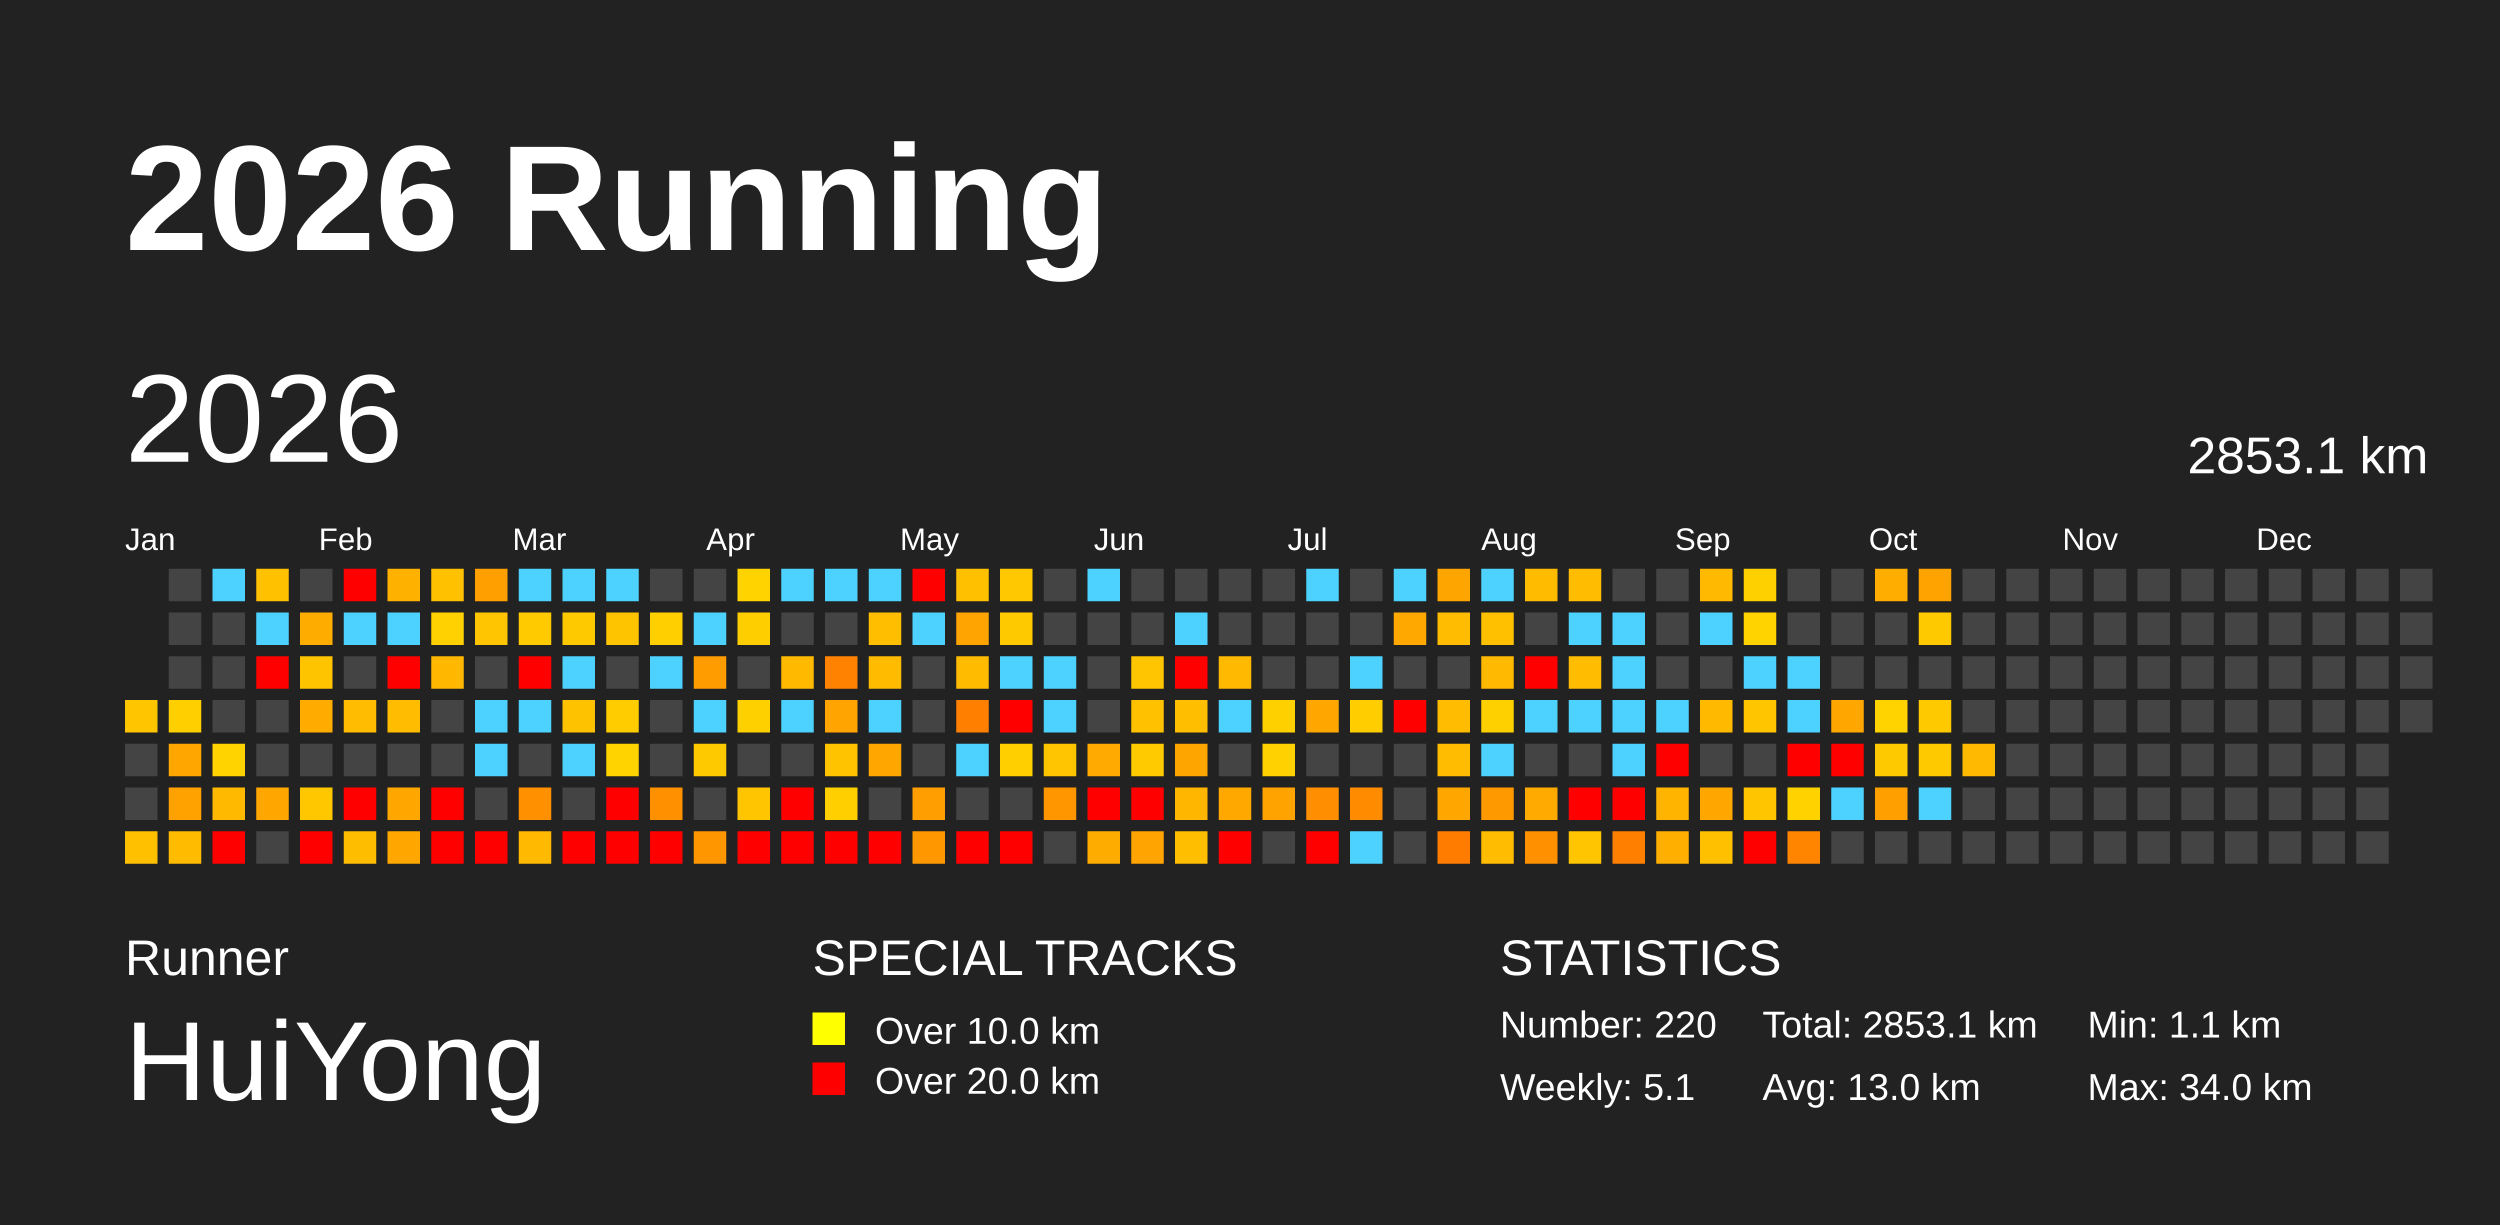
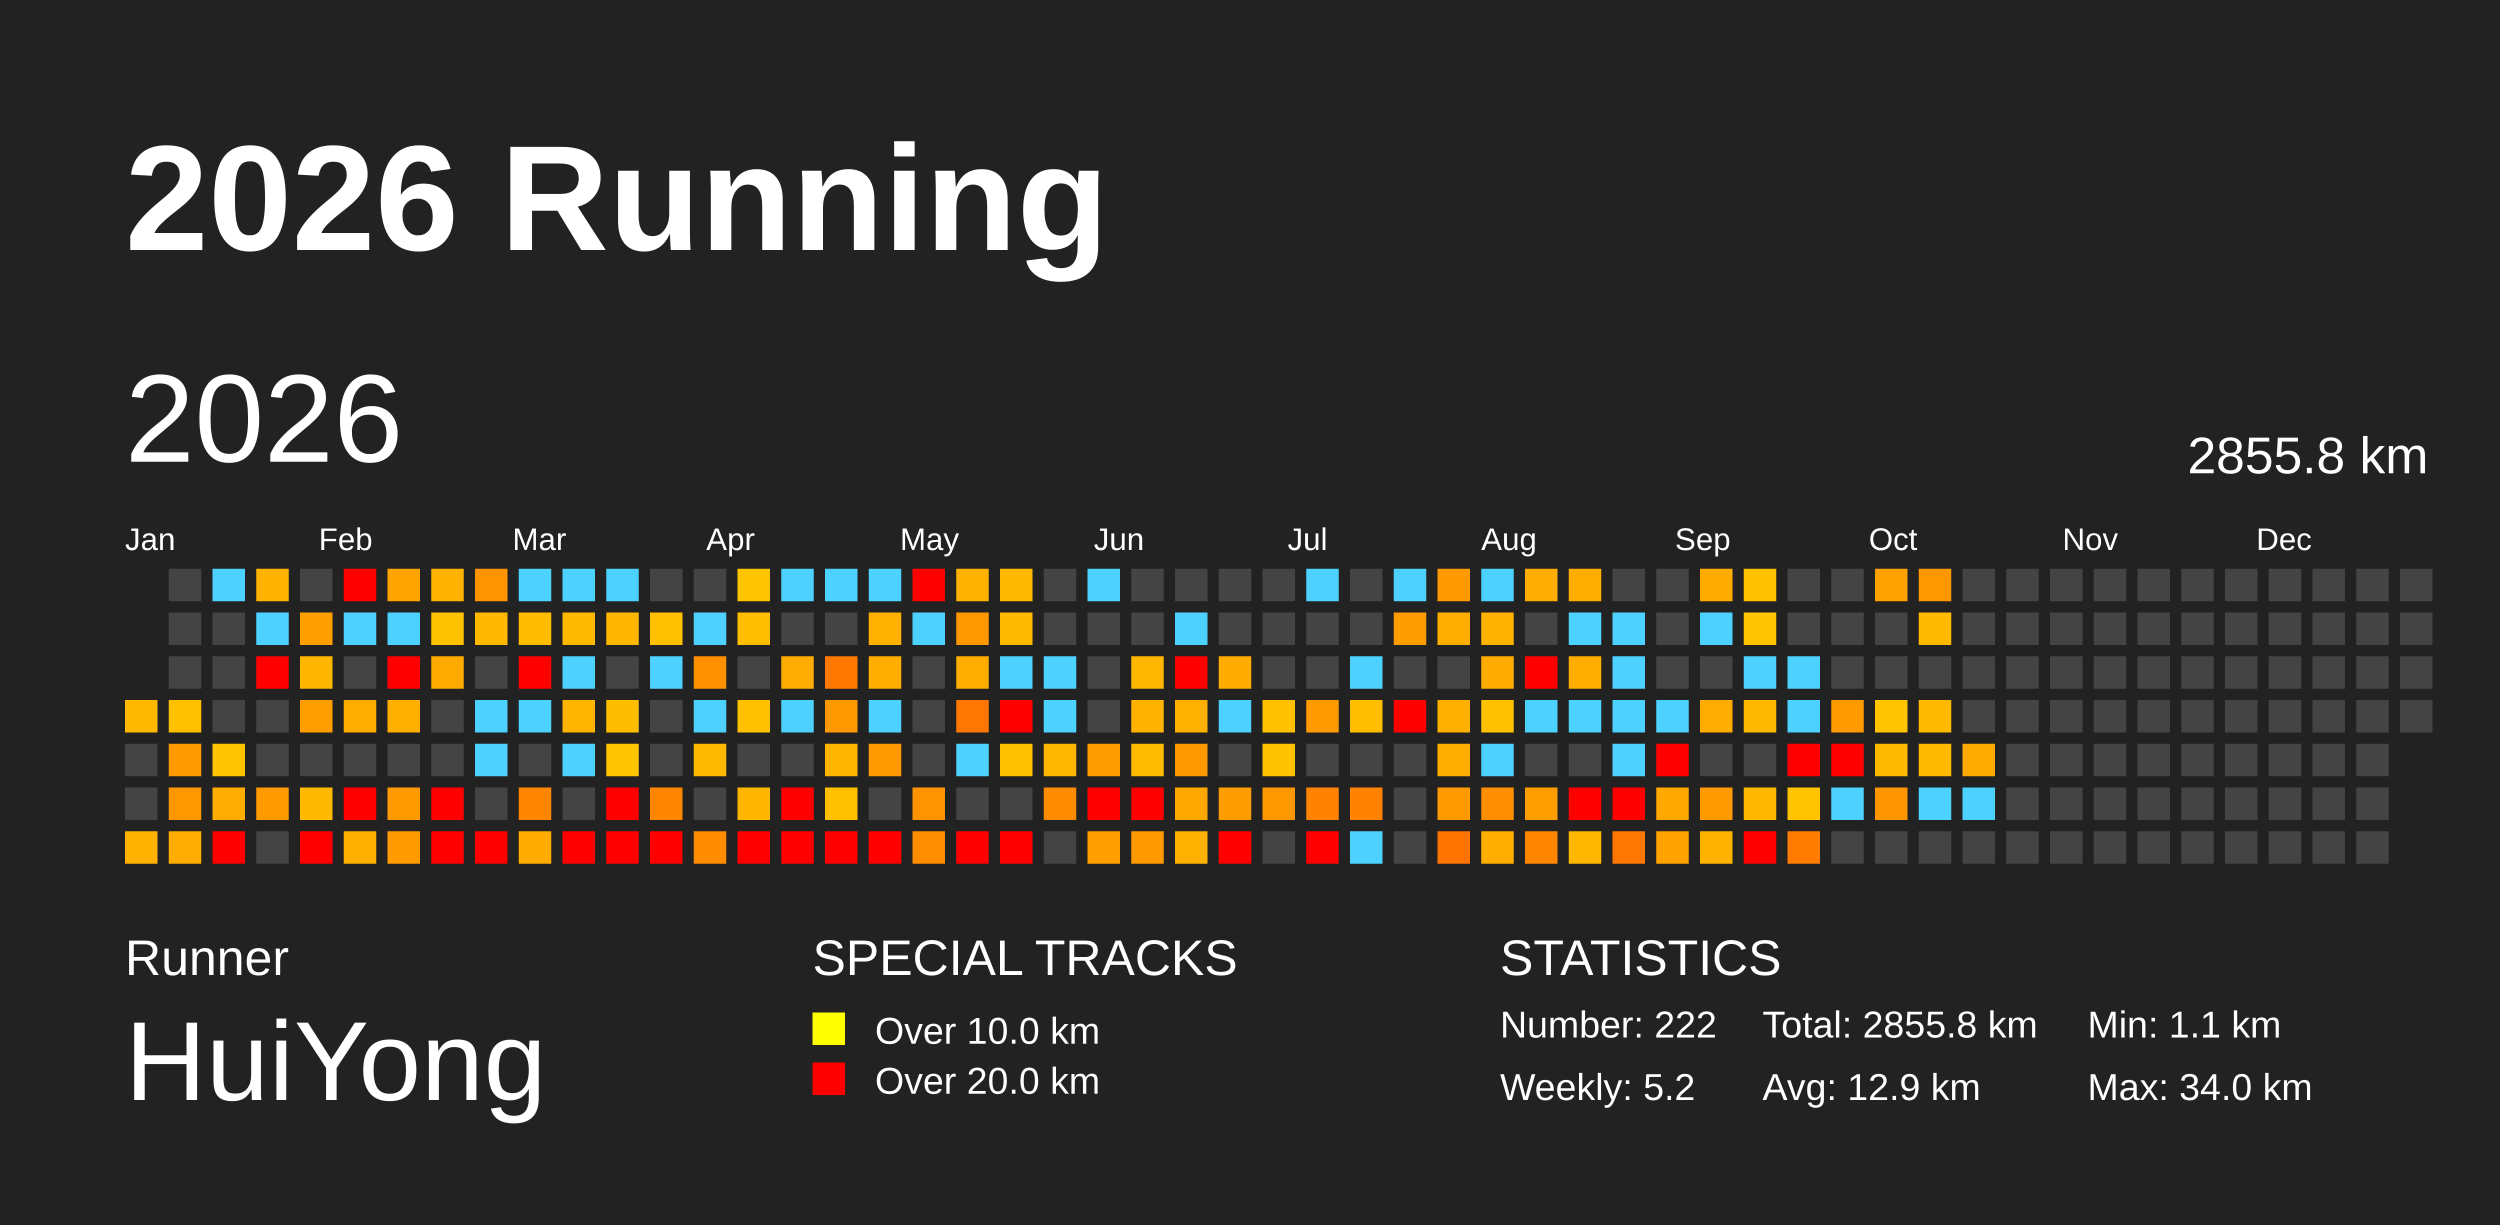
<svg xmlns="http://www.w3.org/2000/svg" baseProfile="full" height="98mm" version="1.1" viewBox="0,0,200,98" width="200mm">
  <defs />
  <rect fill="#222222" height="98" width="200" x="0" y="0" />
  <text fill="#FFFFFF" style="font-size:12px; font-family:Arial; font-weight:bold;" x="10" y="20">2026 Running</text>
  <text fill="#FFFFFF" style="font-size:4px; font-family:Arial" x="10" y="78">Runner</text>
  <text fill="#FFFFFF" style="font-size:9px; font-family:Arial" x="10" y="88">HuiYong</text>
  <text fill="#FFFFFF" style="font-size:4px; font-family:Arial" x="65" y="78">SPECIAL TRACKS</text>
  <rect fill="yellow" height="2.6" width="2.6" x="65" y="81" />
  <text fill="#FFFFFF" style="font-size:3px; font-family:Arial" x="70" y="83.5">Over 10.0 km</text>
  <rect fill="red" height="2.6" width="2.6" x="65" y="85" />
  <text fill="#FFFFFF" style="font-size:3px; font-family:Arial" x="70" y="87.5">Over 20.0 km</text>
  <text fill="#FFFFFF" style="font-size:4px; font-family:Arial" x="120" y="78">STATISTICS</text>
-   <text fill="#FFFFFF" style="font-size:3px; font-family:Arial" x="120" y="83">Number: 220</text>
-   <text fill="#FFFFFF" style="font-size:3px; font-family:Arial" x="120" y="88">Weekly: 5.1</text>
-   <text fill="#FFFFFF" style="font-size:3px; font-family:Arial" x="141" y="83">Total: 2853.1 km</text>
-   <text fill="#FFFFFF" style="font-size:3px; font-family:Arial" x="141" y="88">Avg: 13.0 km</text>
+   <text fill="#FFFFFF" style="font-size:3px; font-family:Arial" x="120" y="83">Number: 222</text>
+   <text fill="#FFFFFF" style="font-size:3px; font-family:Arial" x="120" y="88">Weekly: 5.2</text>
+   <text fill="#FFFFFF" style="font-size:3px; font-family:Arial" x="141" y="83">Total: 2855.8 km</text>
+   <text fill="#FFFFFF" style="font-size:3px; font-family:Arial" x="141" y="88">Avg: 12.9 km</text>
  <text fill="#FFFFFF" style="font-size:3px; font-family:Arial" x="167" y="83">Min: 1.1 km</text>
  <text fill="#FFFFFF" style="font-size:3px; font-family:Arial" x="167" y="88">Max: 34.0 km</text>
  <text dominant-baseline="hanging" fill="#FFFFFF" style="font-size:10.0px; font-family:Arial;" x="10" y="30">2026</text>
-   <text dominant-baseline="hanging" fill="#FFFFFF" style="font-size:4.125px; font-family:Arial;" x="175" y="35">2853.1 km</text>
+   <text dominant-baseline="hanging" fill="#FFFFFF" style="font-size:4.125px; font-family:Arial;" x="175" y="35">2855.8 km</text>
  <text fill="#FFFFFF" style="font-size:2.5px; font-family:Arial" x="10.0" y="44">Jan</text>
  <text fill="#FFFFFF" style="font-size:2.5px; font-family:Arial" x="25.5" y="44">Feb</text>
  <text fill="#FFFFFF" style="font-size:2.5px; font-family:Arial" x="41.0" y="44">Mar</text>
  <text fill="#FFFFFF" style="font-size:2.5px; font-family:Arial" x="56.5" y="44">Apr</text>
  <text fill="#FFFFFF" style="font-size:2.5px; font-family:Arial" x="72.0" y="44">May</text>
  <text fill="#FFFFFF" style="font-size:2.5px; font-family:Arial" x="87.5" y="44">Jun</text>
  <text fill="#FFFFFF" style="font-size:2.5px; font-family:Arial" x="103.0" y="44">Jul</text>
  <text fill="#FFFFFF" style="font-size:2.5px; font-family:Arial" x="118.5" y="44">Aug</text>
  <text fill="#FFFFFF" style="font-size:2.5px; font-family:Arial" x="134.0" y="44">Sep</text>
  <text fill="#FFFFFF" style="font-size:2.5px; font-family:Arial" x="149.5" y="44">Oct</text>
  <text fill="#FFFFFF" style="font-size:2.5px; font-family:Arial" x="165.0" y="44">Nov</text>
  <text fill="#FFFFFF" style="font-size:2.5px; font-family:Arial" x="180.5" y="44">Dec</text>
-   <rect fill="#ffc600" height="2.6" width="2.6" x="10.0" y="56.0" />
+   <rect fill="#ffb800" height="2.6" width="2.6" x="10.0" y="56.0" />
  <rect fill="#444444" height="2.6" width="2.6" x="10.0" y="59.5" />
  <rect fill="#444444" height="2.6" width="2.6" x="10.0" y="63.0" />
-   <rect fill="#ffc000" height="2.6" width="2.6" x="10.0" y="66.5" />
+   <rect fill="#ffb300" height="2.6" width="2.6" x="10.0" y="66.5" />
  <rect fill="#444444" height="2.6" width="2.6" x="13.5" y="45.5" />
  <rect fill="#444444" height="2.6" width="2.6" x="13.5" y="49.0" />
  <rect fill="#444444" height="2.6" width="2.6" x="13.5" y="52.5" />
-   <rect fill="#ffcf00" height="2.6" width="2.6" x="13.5" y="56.0" />
-   <rect fill="#ffa700" height="2.6" width="2.6" x="13.5" y="59.5" />
-   <rect fill="#ffa200" height="2.6" width="2.6" x="13.5" y="63.0" />
-   <rect fill="#ffbb00" height="2.6" width="2.6" x="13.5" y="66.5" />
+   <rect fill="#ffc000" height="2.6" width="2.6" x="13.5" y="56.0" />
+   <rect fill="#ff9b00" height="2.6" width="2.6" x="13.5" y="59.5" />
+   <rect fill="#ff9700" height="2.6" width="2.6" x="13.5" y="63.0" />
+   <rect fill="#ffad00" height="2.6" width="2.6" x="13.5" y="66.5" />
  <rect fill="#4dd2ff" height="2.6" width="2.6" x="17.0" y="45.5" />
  <rect fill="#444444" height="2.6" width="2.6" x="17.0" y="49.0" />
  <rect fill="#444444" height="2.6" width="2.6" x="17.0" y="52.5" />
  <rect fill="#444444" height="2.6" width="2.6" x="17.0" y="56.0" />
-   <rect fill="#ffd300" height="2.6" width="2.6" x="17.0" y="59.5" />
-   <rect fill="#ffba00" height="2.6" width="2.6" x="17.0" y="63.0" />
+   <rect fill="#ffc300" height="2.6" width="2.6" x="17.0" y="59.5" />
+   <rect fill="#ffad00" height="2.6" width="2.6" x="17.0" y="63.0" />
  <rect fill="red" height="2.6" width="2.6" x="17.0" y="66.5" />
-   <rect fill="#ffc100" height="2.6" width="2.6" x="20.5" y="45.5" />
+   <rect fill="#ffb300" height="2.6" width="2.6" x="20.5" y="45.5" />
  <rect fill="#4dd2ff" height="2.6" width="2.6" x="20.5" y="49.0" />
  <rect fill="red" height="2.6" width="2.6" x="20.5" y="52.5" />
  <rect fill="#444444" height="2.6" width="2.6" x="20.5" y="56.0" />
  <rect fill="#444444" height="2.6" width="2.6" x="20.5" y="59.5" />
-   <rect fill="#ffa600" height="2.6" width="2.6" x="20.5" y="63.0" />
+   <rect fill="#ff9a00" height="2.6" width="2.6" x="20.5" y="63.0" />
  <rect fill="#444444" height="2.6" width="2.6" x="20.5" y="66.5" />
  <rect fill="#444444" height="2.6" width="2.6" x="24.0" y="45.5" />
-   <rect fill="#ffac00" height="2.6" width="2.6" x="24.0" y="49.0" />
-   <rect fill="#ffc400" height="2.6" width="2.6" x="24.0" y="52.5" />
-   <rect fill="#ffab00" height="2.6" width="2.6" x="24.0" y="56.0" />
+   <rect fill="#ff9f00" height="2.6" width="2.6" x="24.0" y="49.0" />
+   <rect fill="#ffb600" height="2.6" width="2.6" x="24.0" y="52.5" />
+   <rect fill="#ff9e00" height="2.6" width="2.6" x="24.0" y="56.0" />
  <rect fill="#444444" height="2.6" width="2.6" x="24.0" y="59.5" />
-   <rect fill="#ffc700" height="2.6" width="2.6" x="24.0" y="63.0" />
+   <rect fill="#ffb900" height="2.6" width="2.6" x="24.0" y="63.0" />
  <rect fill="red" height="2.6" width="2.6" x="24.0" y="66.5" />
  <rect fill="red" height="2.6" width="2.6" x="27.5" y="45.5" />
  <rect fill="#4dd2ff" height="2.6" width="2.6" x="27.5" y="49.0" />
  <rect fill="#444444" height="2.6" width="2.6" x="27.5" y="52.5" />
-   <rect fill="#ffbc00" height="2.6" width="2.6" x="27.5" y="56.0" />
+   <rect fill="#ffae00" height="2.6" width="2.6" x="27.5" y="56.0" />
  <rect fill="#444444" height="2.6" width="2.6" x="27.5" y="59.5" />
  <rect fill="red" height="2.6" width="2.6" x="27.5" y="63.0" />
-   <rect fill="#ffbd00" height="2.6" width="2.6" x="27.5" y="66.5" />
-   <rect fill="#ffb100" height="2.6" width="2.6" x="31.0" y="45.5" />
+   <rect fill="#ffaf00" height="2.6" width="2.6" x="27.5" y="66.5" />
+   <rect fill="#ffa400" height="2.6" width="2.6" x="31.0" y="45.5" />
  <rect fill="#4dd2ff" height="2.6" width="2.6" x="31.0" y="49.0" />
  <rect fill="red" height="2.6" width="2.6" x="31.0" y="52.5" />
-   <rect fill="#ffbc00" height="2.6" width="2.6" x="31.0" y="56.0" />
+   <rect fill="#ffaf00" height="2.6" width="2.6" x="31.0" y="56.0" />
  <rect fill="#444444" height="2.6" width="2.6" x="31.0" y="59.5" />
-   <rect fill="#ffa700" height="2.6" width="2.6" x="31.0" y="63.0" />
-   <rect fill="#ffa700" height="2.6" width="2.6" x="31.0" y="66.5" />
-   <rect fill="#ffc100" height="2.6" width="2.6" x="34.5" y="45.5" />
-   <rect fill="#ffd100" height="2.6" width="2.6" x="34.5" y="49.0" />
-   <rect fill="#ffb700" height="2.6" width="2.6" x="34.5" y="52.5" />
+   <rect fill="#ff9b00" height="2.6" width="2.6" x="31.0" y="63.0" />
+   <rect fill="#ff9b00" height="2.6" width="2.6" x="31.0" y="66.5" />
+   <rect fill="#ffb300" height="2.6" width="2.6" x="34.5" y="45.5" />
+   <rect fill="#ffc200" height="2.6" width="2.6" x="34.5" y="49.0" />
+   <rect fill="#ffaa00" height="2.6" width="2.6" x="34.5" y="52.5" />
  <rect fill="#444444" height="2.6" width="2.6" x="34.5" y="56.0" />
  <rect fill="#444444" height="2.6" width="2.6" x="34.5" y="59.5" />
  <rect fill="red" height="2.6" width="2.6" x="34.5" y="63.0" />
  <rect fill="red" height="2.6" width="2.6" x="34.5" y="66.5" />
-   <rect fill="#ffa000" height="2.6" width="2.6" x="38.0" y="45.5" />
-   <rect fill="#ffc500" height="2.6" width="2.6" x="38.0" y="49.0" />
+   <rect fill="#ff9400" height="2.6" width="2.6" x="38.0" y="45.5" />
+   <rect fill="#ffb700" height="2.6" width="2.6" x="38.0" y="49.0" />
  <rect fill="#444444" height="2.6" width="2.6" x="38.0" y="52.5" />
  <rect fill="#4dd2ff" height="2.6" width="2.6" x="38.0" y="56.0" />
  <rect fill="#4dd2ff" height="2.6" width="2.6" x="38.0" y="59.5" />
  <rect fill="#444444" height="2.6" width="2.6" x="38.0" y="63.0" />
  <rect fill="red" height="2.6" width="2.6" x="38.0" y="66.5" />
  <rect fill="#4dd2ff" height="2.6" width="2.6" x="41.5" y="45.5" />
-   <rect fill="#ffca00" height="2.6" width="2.6" x="41.5" y="49.0" />
+   <rect fill="#ffbc00" height="2.6" width="2.6" x="41.5" y="49.0" />
  <rect fill="red" height="2.6" width="2.6" x="41.5" y="52.5" />
  <rect fill="#4dd2ff" height="2.6" width="2.6" x="41.5" y="56.0" />
  <rect fill="#444444" height="2.6" width="2.6" x="41.5" y="59.5" />
-   <rect fill="#ff9100" height="2.6" width="2.6" x="41.5" y="63.0" />
-   <rect fill="#ffb900" height="2.6" width="2.6" x="41.5" y="66.5" />
+   <rect fill="#ff8600" height="2.6" width="2.6" x="41.5" y="63.0" />
+   <rect fill="#ffab00" height="2.6" width="2.6" x="41.5" y="66.5" />
  <rect fill="#4dd2ff" height="2.6" width="2.6" x="45.0" y="45.5" />
-   <rect fill="#ffc900" height="2.6" width="2.6" x="45.0" y="49.0" />
+   <rect fill="#ffba00" height="2.6" width="2.6" x="45.0" y="49.0" />
  <rect fill="#4dd2ff" height="2.6" width="2.6" x="45.0" y="52.5" />
-   <rect fill="#ffc200" height="2.6" width="2.6" x="45.0" y="56.0" />
+   <rect fill="#ffb400" height="2.6" width="2.6" x="45.0" y="56.0" />
  <rect fill="#4dd2ff" height="2.6" width="2.6" x="45.0" y="59.5" />
  <rect fill="#444444" height="2.6" width="2.6" x="45.0" y="63.0" />
  <rect fill="red" height="2.6" width="2.6" x="45.0" y="66.5" />
  <rect fill="#4dd2ff" height="2.6" width="2.6" x="48.5" y="45.5" />
-   <rect fill="#ffc400" height="2.6" width="2.6" x="48.5" y="49.0" />
+   <rect fill="#ffb600" height="2.6" width="2.6" x="48.5" y="49.0" />
  <rect fill="#444444" height="2.6" width="2.6" x="48.5" y="52.5" />
-   <rect fill="#ffcc00" height="2.6" width="2.6" x="48.5" y="56.0" />
-   <rect fill="#ffd300" height="2.6" width="2.6" x="48.5" y="59.5" />
+   <rect fill="#ffbd00" height="2.6" width="2.6" x="48.5" y="56.0" />
+   <rect fill="#ffc400" height="2.6" width="2.6" x="48.5" y="59.5" />
  <rect fill="red" height="2.6" width="2.6" x="48.5" y="63.0" />
  <rect fill="red" height="2.6" width="2.6" x="48.5" y="66.5" />
  <rect fill="#444444" height="2.6" width="2.6" x="52.0" y="45.5" />
-   <rect fill="#ffcf00" height="2.6" width="2.6" x="52.0" y="49.0" />
+   <rect fill="#ffc000" height="2.6" width="2.6" x="52.0" y="49.0" />
  <rect fill="#4dd2ff" height="2.6" width="2.6" x="52.0" y="52.5" />
  <rect fill="#444444" height="2.6" width="2.6" x="52.0" y="56.0" />
  <rect fill="#444444" height="2.6" width="2.6" x="52.0" y="59.5" />
-   <rect fill="#ff9100" height="2.6" width="2.6" x="52.0" y="63.0" />
+   <rect fill="#ff8600" height="2.6" width="2.6" x="52.0" y="63.0" />
  <rect fill="red" height="2.6" width="2.6" x="52.0" y="66.5" />
  <rect fill="#444444" height="2.6" width="2.6" x="55.5" y="45.5" />
  <rect fill="#4dd2ff" height="2.6" width="2.6" x="55.5" y="49.0" />
-   <rect fill="#ff9c00" height="2.6" width="2.6" x="55.5" y="52.5" />
+   <rect fill="#ff9000" height="2.6" width="2.6" x="55.5" y="52.5" />
  <rect fill="#4dd2ff" height="2.6" width="2.6" x="55.5" y="56.0" />
-   <rect fill="#ffc900" height="2.6" width="2.6" x="55.5" y="59.5" />
+   <rect fill="#ffba00" height="2.6" width="2.6" x="55.5" y="59.5" />
  <rect fill="#444444" height="2.6" width="2.6" x="55.5" y="63.0" />
-   <rect fill="#ff9600" height="2.6" width="2.6" x="55.5" y="66.5" />
-   <rect fill="#ffd300" height="2.6" width="2.6" x="59.0" y="45.5" />
-   <rect fill="#ffce00" height="2.6" width="2.6" x="59.0" y="49.0" />
+   <rect fill="#ff8b00" height="2.6" width="2.6" x="55.5" y="66.5" />
+   <rect fill="#ffc400" height="2.6" width="2.6" x="59.0" y="45.5" />
+   <rect fill="#ffbf00" height="2.6" width="2.6" x="59.0" y="49.0" />
  <rect fill="#444444" height="2.6" width="2.6" x="59.0" y="52.5" />
-   <rect fill="#ffd000" height="2.6" width="2.6" x="59.0" y="56.0" />
+   <rect fill="#ffc100" height="2.6" width="2.6" x="59.0" y="56.0" />
  <rect fill="#444444" height="2.6" width="2.6" x="59.0" y="59.5" />
-   <rect fill="#ffc500" height="2.6" width="2.6" x="59.0" y="63.0" />
+   <rect fill="#ffb600" height="2.6" width="2.6" x="59.0" y="63.0" />
  <rect fill="red" height="2.6" width="2.6" x="59.0" y="66.5" />
  <rect fill="#4dd2ff" height="2.6" width="2.6" x="62.5" y="45.5" />
  <rect fill="#444444" height="2.6" width="2.6" x="62.5" y="49.0" />
-   <rect fill="#ffba00" height="2.6" width="2.6" x="62.5" y="52.5" />
+   <rect fill="#ffad00" height="2.6" width="2.6" x="62.5" y="52.5" />
  <rect fill="#4dd2ff" height="2.6" width="2.6" x="62.5" y="56.0" />
  <rect fill="#444444" height="2.6" width="2.6" x="62.5" y="59.5" />
  <rect fill="red" height="2.6" width="2.6" x="62.5" y="63.0" />
  <rect fill="red" height="2.6" width="2.6" x="62.5" y="66.5" />
  <rect fill="#4dd2ff" height="2.6" width="2.6" x="66.0" y="45.5" />
  <rect fill="#444444" height="2.6" width="2.6" x="66.0" y="49.0" />
-   <rect fill="#ff8300" height="2.6" width="2.6" x="66.0" y="52.5" />
-   <rect fill="#ffa400" height="2.6" width="2.6" x="66.0" y="56.0" />
-   <rect fill="#ffc300" height="2.6" width="2.6" x="66.0" y="59.5" />
-   <rect fill="#ffcf00" height="2.6" width="2.6" x="66.0" y="63.0" />
+   <rect fill="#ff7900" height="2.6" width="2.6" x="66.0" y="52.5" />
+   <rect fill="#ff9900" height="2.6" width="2.6" x="66.0" y="56.0" />
+   <rect fill="#ffb500" height="2.6" width="2.6" x="66.0" y="59.5" />
+   <rect fill="#ffc000" height="2.6" width="2.6" x="66.0" y="63.0" />
  <rect fill="red" height="2.6" width="2.6" x="66.0" y="66.5" />
  <rect fill="#4dd2ff" height="2.6" width="2.6" x="69.5" y="45.5" />
-   <rect fill="#ffbe00" height="2.6" width="2.6" x="69.5" y="49.0" />
-   <rect fill="#ffbb00" height="2.6" width="2.6" x="69.5" y="52.5" />
+   <rect fill="#ffb000" height="2.6" width="2.6" x="69.5" y="49.0" />
+   <rect fill="#ffae00" height="2.6" width="2.6" x="69.5" y="52.5" />
  <rect fill="#4dd2ff" height="2.6" width="2.6" x="69.5" y="56.0" />
-   <rect fill="#ffa700" height="2.6" width="2.6" x="69.5" y="59.5" />
+   <rect fill="#ff9b00" height="2.6" width="2.6" x="69.5" y="59.5" />
  <rect fill="#444444" height="2.6" width="2.6" x="69.5" y="63.0" />
  <rect fill="red" height="2.6" width="2.6" x="69.5" y="66.5" />
  <rect fill="red" height="2.6" width="2.6" x="73.0" y="45.5" />
  <rect fill="#4dd2ff" height="2.6" width="2.6" x="73.0" y="49.0" />
  <rect fill="#444444" height="2.6" width="2.6" x="73.0" y="52.5" />
  <rect fill="#444444" height="2.6" width="2.6" x="73.0" y="56.0" />
  <rect fill="#444444" height="2.6" width="2.6" x="73.0" y="59.5" />
-   <rect fill="#ff9e00" height="2.6" width="2.6" x="73.0" y="63.0" />
-   <rect fill="#ff9800" height="2.6" width="2.6" x="73.0" y="66.5" />
-   <rect fill="#ffc000" height="2.6" width="2.6" x="76.5" y="45.5" />
-   <rect fill="#ffa400" height="2.6" width="2.6" x="76.5" y="49.0" />
-   <rect fill="#ffbb00" height="2.6" width="2.6" x="76.5" y="52.5" />
-   <rect fill="#ff7f00" height="2.6" width="2.6" x="76.5" y="56.0" />
+   <rect fill="#ff9300" height="2.6" width="2.6" x="73.0" y="63.0" />
+   <rect fill="#ff8d00" height="2.6" width="2.6" x="73.0" y="66.5" />
+   <rect fill="#ffb200" height="2.6" width="2.6" x="76.5" y="45.5" />
+   <rect fill="#ff9800" height="2.6" width="2.6" x="76.5" y="49.0" />
+   <rect fill="#ffae00" height="2.6" width="2.6" x="76.5" y="52.5" />
+   <rect fill="#ff7600" height="2.6" width="2.6" x="76.5" y="56.0" />
  <rect fill="#4dd2ff" height="2.6" width="2.6" x="76.5" y="59.5" />
  <rect fill="#444444" height="2.6" width="2.6" x="76.5" y="63.0" />
  <rect fill="red" height="2.6" width="2.6" x="76.5" y="66.5" />
-   <rect fill="#ffc800" height="2.6" width="2.6" x="80.0" y="45.5" />
-   <rect fill="#ffc900" height="2.6" width="2.6" x="80.0" y="49.0" />
+   <rect fill="#ffb900" height="2.6" width="2.6" x="80.0" y="45.5" />
+   <rect fill="#ffba00" height="2.6" width="2.6" x="80.0" y="49.0" />
  <rect fill="#4dd2ff" height="2.6" width="2.6" x="80.0" y="52.5" />
  <rect fill="red" height="2.6" width="2.6" x="80.0" y="56.0" />
-   <rect fill="#ffcf00" height="2.6" width="2.6" x="80.0" y="59.5" />
+   <rect fill="#ffc000" height="2.6" width="2.6" x="80.0" y="59.5" />
  <rect fill="#444444" height="2.6" width="2.6" x="80.0" y="63.0" />
  <rect fill="red" height="2.6" width="2.6" x="80.0" y="66.5" />
  <rect fill="#444444" height="2.6" width="2.6" x="83.5" y="45.5" />
  <rect fill="#444444" height="2.6" width="2.6" x="83.5" y="49.0" />
  <rect fill="#4dd2ff" height="2.6" width="2.6" x="83.5" y="52.5" />
  <rect fill="#4dd2ff" height="2.6" width="2.6" x="83.5" y="56.0" />
-   <rect fill="#ffc500" height="2.6" width="2.6" x="83.5" y="59.5" />
-   <rect fill="#ff9600" height="2.6" width="2.6" x="83.5" y="63.0" />
+   <rect fill="#ffb700" height="2.6" width="2.6" x="83.5" y="59.5" />
+   <rect fill="#ff8b00" height="2.6" width="2.6" x="83.5" y="63.0" />
  <rect fill="#444444" height="2.6" width="2.6" x="83.5" y="66.5" />
  <rect fill="#4dd2ff" height="2.6" width="2.6" x="87.0" y="45.5" />
  <rect fill="#444444" height="2.6" width="2.6" x="87.0" y="49.0" />
  <rect fill="#444444" height="2.6" width="2.6" x="87.0" y="52.5" />
  <rect fill="#444444" height="2.6" width="2.6" x="87.0" y="56.0" />
-   <rect fill="#ffaa00" height="2.6" width="2.6" x="87.0" y="59.5" />
+   <rect fill="#ff9d00" height="2.6" width="2.6" x="87.0" y="59.5" />
  <rect fill="red" height="2.6" width="2.6" x="87.0" y="63.0" />
-   <rect fill="#ffac00" height="2.6" width="2.6" x="87.0" y="66.5" />
+   <rect fill="#ffa000" height="2.6" width="2.6" x="87.0" y="66.5" />
  <rect fill="#444444" height="2.6" width="2.6" x="90.5" y="45.5" />
  <rect fill="#444444" height="2.6" width="2.6" x="90.5" y="49.0" />
-   <rect fill="#ffc500" height="2.6" width="2.6" x="90.5" y="52.5" />
-   <rect fill="#ffc100" height="2.6" width="2.6" x="90.5" y="56.0" />
-   <rect fill="#ffcb00" height="2.6" width="2.6" x="90.5" y="59.5" />
+   <rect fill="#ffb700" height="2.6" width="2.6" x="90.5" y="52.5" />
+   <rect fill="#ffb300" height="2.6" width="2.6" x="90.5" y="56.0" />
+   <rect fill="#ffbc00" height="2.6" width="2.6" x="90.5" y="59.5" />
  <rect fill="red" height="2.6" width="2.6" x="90.5" y="63.0" />
-   <rect fill="#ffa400" height="2.6" width="2.6" x="90.5" y="66.5" />
+   <rect fill="#ff9900" height="2.6" width="2.6" x="90.5" y="66.5" />
  <rect fill="#444444" height="2.6" width="2.6" x="94.0" y="45.5" />
  <rect fill="#4dd2ff" height="2.6" width="2.6" x="94.0" y="49.0" />
  <rect fill="red" height="2.6" width="2.6" x="94.0" y="52.5" />
-   <rect fill="#ffbe00" height="2.6" width="2.6" x="94.0" y="56.0" />
-   <rect fill="#ffa500" height="2.6" width="2.6" x="94.0" y="59.5" />
-   <rect fill="#ffb600" height="2.6" width="2.6" x="94.0" y="63.0" />
-   <rect fill="#ffbe00" height="2.6" width="2.6" x="94.0" y="66.5" />
+   <rect fill="#ffb000" height="2.6" width="2.6" x="94.0" y="56.0" />
+   <rect fill="#ff9900" height="2.6" width="2.6" x="94.0" y="59.5" />
+   <rect fill="#ffa800" height="2.6" width="2.6" x="94.0" y="63.0" />
+   <rect fill="#ffb000" height="2.6" width="2.6" x="94.0" y="66.5" />
  <rect fill="#444444" height="2.6" width="2.6" x="97.5" y="45.5" />
  <rect fill="#444444" height="2.6" width="2.6" x="97.5" y="49.0" />
-   <rect fill="#ffb900" height="2.6" width="2.6" x="97.5" y="52.5" />
+   <rect fill="#ffac00" height="2.6" width="2.6" x="97.5" y="52.5" />
  <rect fill="#4dd2ff" height="2.6" width="2.6" x="97.5" y="56.0" />
  <rect fill="#444444" height="2.6" width="2.6" x="97.5" y="59.5" />
-   <rect fill="#ffa800" height="2.6" width="2.6" x="97.5" y="63.0" />
+   <rect fill="#ff9c00" height="2.6" width="2.6" x="97.5" y="63.0" />
  <rect fill="red" height="2.6" width="2.6" x="97.5" y="66.5" />
  <rect fill="#444444" height="2.6" width="2.6" x="101.0" y="45.5" />
  <rect fill="#444444" height="2.6" width="2.6" x="101.0" y="49.0" />
  <rect fill="#444444" height="2.6" width="2.6" x="101.0" y="52.5" />
-   <rect fill="#ffd000" height="2.6" width="2.6" x="101.0" y="56.0" />
-   <rect fill="#ffd100" height="2.6" width="2.6" x="101.0" y="59.5" />
-   <rect fill="#ffa300" height="2.6" width="2.6" x="101.0" y="63.0" />
+   <rect fill="#ffc100" height="2.6" width="2.6" x="101.0" y="56.0" />
+   <rect fill="#ffc200" height="2.6" width="2.6" x="101.0" y="59.5" />
+   <rect fill="#ff9800" height="2.6" width="2.6" x="101.0" y="63.0" />
  <rect fill="#444444" height="2.6" width="2.6" x="101.0" y="66.5" />
  <rect fill="#4dd2ff" height="2.6" width="2.6" x="104.5" y="45.5" />
  <rect fill="#444444" height="2.6" width="2.6" x="104.5" y="49.0" />
  <rect fill="#444444" height="2.6" width="2.6" x="104.5" y="52.5" />
-   <rect fill="#ffa700" height="2.6" width="2.6" x="104.5" y="56.0" />
+   <rect fill="#ff9b00" height="2.6" width="2.6" x="104.5" y="56.0" />
  <rect fill="#444444" height="2.6" width="2.6" x="104.5" y="59.5" />
-   <rect fill="#ff8e00" height="2.6" width="2.6" x="104.5" y="63.0" />
+   <rect fill="#ff8300" height="2.6" width="2.6" x="104.5" y="63.0" />
  <rect fill="red" height="2.6" width="2.6" x="104.5" y="66.5" />
  <rect fill="#444444" height="2.6" width="2.6" x="108.0" y="45.5" />
  <rect fill="#444444" height="2.6" width="2.6" x="108.0" y="49.0" />
  <rect fill="#4dd2ff" height="2.6" width="2.6" x="108.0" y="52.5" />
-   <rect fill="#ffcd00" height="2.6" width="2.6" x="108.0" y="56.0" />
+   <rect fill="#ffbf00" height="2.6" width="2.6" x="108.0" y="56.0" />
  <rect fill="#444444" height="2.6" width="2.6" x="108.0" y="59.5" />
-   <rect fill="#ff8c00" height="2.6" width="2.6" x="108.0" y="63.0" />
+   <rect fill="#ff8200" height="2.6" width="2.6" x="108.0" y="63.0" />
  <rect fill="#4dd2ff" height="2.6" width="2.6" x="108.0" y="66.5" />
  <rect fill="#4dd2ff" height="2.6" width="2.6" x="111.5" y="45.5" />
-   <rect fill="#ffa800" height="2.6" width="2.6" x="111.5" y="49.0" />
+   <rect fill="#ff9c00" height="2.6" width="2.6" x="111.5" y="49.0" />
  <rect fill="#444444" height="2.6" width="2.6" x="111.5" y="52.5" />
  <rect fill="red" height="2.6" width="2.6" x="111.5" y="56.0" />
  <rect fill="#444444" height="2.6" width="2.6" x="111.5" y="59.5" />
  <rect fill="#444444" height="2.6" width="2.6" x="111.5" y="63.0" />
  <rect fill="#444444" height="2.6" width="2.6" x="111.5" y="66.5" />
-   <rect fill="#ffa500" height="2.6" width="2.6" x="115.0" y="45.5" />
-   <rect fill="#ffbc00" height="2.6" width="2.6" x="115.0" y="49.0" />
+   <rect fill="#ff9900" height="2.6" width="2.6" x="115.0" y="45.5" />
+   <rect fill="#ffae00" height="2.6" width="2.6" x="115.0" y="49.0" />
  <rect fill="#444444" height="2.6" width="2.6" x="115.0" y="52.5" />
-   <rect fill="#ffbc00" height="2.6" width="2.6" x="115.0" y="56.0" />
-   <rect fill="#ffbc00" height="2.6" width="2.6" x="115.0" y="59.5" />
-   <rect fill="#ffa700" height="2.6" width="2.6" x="115.0" y="63.0" />
-   <rect fill="#ff7c00" height="2.6" width="2.6" x="115.0" y="66.5" />
+   <rect fill="#ffaf00" height="2.6" width="2.6" x="115.0" y="56.0" />
+   <rect fill="#ffae00" height="2.6" width="2.6" x="115.0" y="59.5" />
+   <rect fill="#ff9b00" height="2.6" width="2.6" x="115.0" y="63.0" />
+   <rect fill="#ff7300" height="2.6" width="2.6" x="115.0" y="66.5" />
  <rect fill="#4dd2ff" height="2.6" width="2.6" x="118.5" y="45.5" />
-   <rect fill="#ffc000" height="2.6" width="2.6" x="118.5" y="49.0" />
-   <rect fill="#ffb900" height="2.6" width="2.6" x="118.5" y="52.5" />
-   <rect fill="#ffd000" height="2.6" width="2.6" x="118.5" y="56.0" />
+   <rect fill="#ffb200" height="2.6" width="2.6" x="118.5" y="49.0" />
+   <rect fill="#ffac00" height="2.6" width="2.6" x="118.5" y="52.5" />
+   <rect fill="#ffc100" height="2.6" width="2.6" x="118.5" y="56.0" />
  <rect fill="#4dd2ff" height="2.6" width="2.6" x="118.5" y="59.5" />
-   <rect fill="#ff9900" height="2.6" width="2.6" x="118.5" y="63.0" />
-   <rect fill="#ffbc00" height="2.6" width="2.6" x="118.5" y="66.5" />
-   <rect fill="#ffbb00" height="2.6" width="2.6" x="122.0" y="45.5" />
+   <rect fill="#ff8e00" height="2.6" width="2.6" x="118.5" y="63.0" />
+   <rect fill="#ffae00" height="2.6" width="2.6" x="118.5" y="66.5" />
+   <rect fill="#ffad00" height="2.6" width="2.6" x="122.0" y="45.5" />
  <rect fill="#444444" height="2.6" width="2.6" x="122.0" y="49.0" />
  <rect fill="red" height="2.6" width="2.6" x="122.0" y="52.5" />
  <rect fill="#4dd2ff" height="2.6" width="2.6" x="122.0" y="56.0" />
  <rect fill="#444444" height="2.6" width="2.6" x="122.0" y="59.5" />
-   <rect fill="#ffaa00" height="2.6" width="2.6" x="122.0" y="63.0" />
-   <rect fill="#ff9100" height="2.6" width="2.6" x="122.0" y="66.5" />
-   <rect fill="#ffbc00" height="2.6" width="2.6" x="125.5" y="45.5" />
+   <rect fill="#ff9e00" height="2.6" width="2.6" x="122.0" y="63.0" />
+   <rect fill="#ff8600" height="2.6" width="2.6" x="122.0" y="66.5" />
+   <rect fill="#ffae00" height="2.6" width="2.6" x="125.5" y="45.5" />
  <rect fill="#4dd2ff" height="2.6" width="2.6" x="125.5" y="49.0" />
-   <rect fill="#ffbc00" height="2.6" width="2.6" x="125.5" y="52.5" />
+   <rect fill="#ffae00" height="2.6" width="2.6" x="125.5" y="52.5" />
  <rect fill="#4dd2ff" height="2.6" width="2.6" x="125.5" y="56.0" />
  <rect fill="#444444" height="2.6" width="2.6" x="125.5" y="59.5" />
  <rect fill="red" height="2.6" width="2.6" x="125.5" y="63.0" />
-   <rect fill="#ffc500" height="2.6" width="2.6" x="125.5" y="66.5" />
+   <rect fill="#ffb700" height="2.6" width="2.6" x="125.5" y="66.5" />
  <rect fill="#444444" height="2.6" width="2.6" x="129.0" y="45.5" />
  <rect fill="#4dd2ff" height="2.6" width="2.6" x="129.0" y="49.0" />
  <rect fill="#4dd2ff" height="2.6" width="2.6" x="129.0" y="52.5" />
  <rect fill="#4dd2ff" height="2.6" width="2.6" x="129.0" y="56.0" />
  <rect fill="#4dd2ff" height="2.6" width="2.6" x="129.0" y="59.5" />
  <rect fill="red" height="2.6" width="2.6" x="129.0" y="63.0" />
-   <rect fill="#ff8000" height="2.6" width="2.6" x="129.0" y="66.5" />
+   <rect fill="#ff7700" height="2.6" width="2.6" x="129.0" y="66.5" />
  <rect fill="#444444" height="2.6" width="2.6" x="132.5" y="45.5" />
  <rect fill="#444444" height="2.6" width="2.6" x="132.5" y="49.0" />
  <rect fill="#444444" height="2.6" width="2.6" x="132.5" y="52.5" />
  <rect fill="#4dd2ff" height="2.6" width="2.6" x="132.5" y="56.0" />
  <rect fill="red" height="2.6" width="2.6" x="132.5" y="59.5" />
-   <rect fill="#ffb500" height="2.6" width="2.6" x="132.5" y="63.0" />
-   <rect fill="#ffaf00" height="2.6" width="2.6" x="132.5" y="66.5" />
-   <rect fill="#ffb900" height="2.6" width="2.6" x="136.0" y="45.5" />
+   <rect fill="#ffa800" height="2.6" width="2.6" x="132.5" y="63.0" />
+   <rect fill="#ffa300" height="2.6" width="2.6" x="132.5" y="66.5" />
+   <rect fill="#ffab00" height="2.6" width="2.6" x="136.0" y="45.5" />
  <rect fill="#4dd2ff" height="2.6" width="2.6" x="136.0" y="49.0" />
  <rect fill="#444444" height="2.6" width="2.6" x="136.0" y="52.5" />
-   <rect fill="#ffba00" height="2.6" width="2.6" x="136.0" y="56.0" />
+   <rect fill="#ffad00" height="2.6" width="2.6" x="136.0" y="56.0" />
  <rect fill="#444444" height="2.6" width="2.6" x="136.0" y="59.5" />
-   <rect fill="#ffa600" height="2.6" width="2.6" x="136.0" y="63.0" />
-   <rect fill="#ffc000" height="2.6" width="2.6" x="136.0" y="66.5" />
-   <rect fill="#ffd000" height="2.6" width="2.6" x="139.5" y="45.5" />
-   <rect fill="#ffd300" height="2.6" width="2.6" x="139.5" y="49.0" />
+   <rect fill="#ff9a00" height="2.6" width="2.6" x="136.0" y="63.0" />
+   <rect fill="#ffb300" height="2.6" width="2.6" x="136.0" y="66.5" />
+   <rect fill="#ffc100" height="2.6" width="2.6" x="139.5" y="45.5" />
+   <rect fill="#ffc400" height="2.6" width="2.6" x="139.5" y="49.0" />
  <rect fill="#4dd2ff" height="2.6" width="2.6" x="139.5" y="52.5" />
-   <rect fill="#ffc600" height="2.6" width="2.6" x="139.5" y="56.0" />
+   <rect fill="#ffb800" height="2.6" width="2.6" x="139.5" y="56.0" />
  <rect fill="#444444" height="2.6" width="2.6" x="139.5" y="59.5" />
-   <rect fill="#ffc600" height="2.6" width="2.6" x="139.5" y="63.0" />
+   <rect fill="#ffb700" height="2.6" width="2.6" x="139.5" y="63.0" />
  <rect fill="red" height="2.6" width="2.6" x="139.5" y="66.5" />
  <rect fill="#444444" height="2.6" width="2.6" x="143.0" y="45.5" />
  <rect fill="#444444" height="2.6" width="2.6" x="143.0" y="49.0" />
  <rect fill="#4dd2ff" height="2.6" width="2.6" x="143.0" y="52.5" />
  <rect fill="#4dd2ff" height="2.6" width="2.6" x="143.0" y="56.0" />
  <rect fill="red" height="2.6" width="2.6" x="143.0" y="59.5" />
-   <rect fill="#ffd200" height="2.6" width="2.6" x="143.0" y="63.0" />
-   <rect fill="#ff8500" height="2.6" width="2.6" x="143.0" y="66.5" />
+   <rect fill="#ffc300" height="2.6" width="2.6" x="143.0" y="63.0" />
+   <rect fill="#ff7c00" height="2.6" width="2.6" x="143.0" y="66.5" />
  <rect fill="#444444" height="2.6" width="2.6" x="146.5" y="45.5" />
  <rect fill="#444444" height="2.6" width="2.6" x="146.5" y="49.0" />
  <rect fill="#444444" height="2.6" width="2.6" x="146.5" y="52.5" />
-   <rect fill="#ffa600" height="2.6" width="2.6" x="146.5" y="56.0" />
+   <rect fill="#ff9a00" height="2.6" width="2.6" x="146.5" y="56.0" />
  <rect fill="red" height="2.6" width="2.6" x="146.5" y="59.5" />
  <rect fill="#4dd2ff" height="2.6" width="2.6" x="146.5" y="63.0" />
  <rect fill="#444444" height="2.6" width="2.6" x="146.5" y="66.5" />
-   <rect fill="#ffae00" height="2.6" width="2.6" x="150.0" y="45.5" />
+   <rect fill="#ffa200" height="2.6" width="2.6" x="150.0" y="45.5" />
  <rect fill="#444444" height="2.6" width="2.6" x="150.0" y="49.0" />
  <rect fill="#444444" height="2.6" width="2.6" x="150.0" y="52.5" />
-   <rect fill="#ffd300" height="2.6" width="2.6" x="150.0" y="56.0" />
-   <rect fill="#ffc900" height="2.6" width="2.6" x="150.0" y="59.5" />
-   <rect fill="#ffa000" height="2.6" width="2.6" x="150.0" y="63.0" />
+   <rect fill="#ffc400" height="2.6" width="2.6" x="150.0" y="56.0" />
+   <rect fill="#ffba00" height="2.6" width="2.6" x="150.0" y="59.5" />
+   <rect fill="#ff9500" height="2.6" width="2.6" x="150.0" y="63.0" />
  <rect fill="#444444" height="2.6" width="2.6" x="150.0" y="66.5" />
-   <rect fill="#ffa300" height="2.6" width="2.6" x="153.5" y="45.5" />
-   <rect fill="#ffc900" height="2.6" width="2.6" x="153.5" y="49.0" />
+   <rect fill="#ff9700" height="2.6" width="2.6" x="153.5" y="45.5" />
+   <rect fill="#ffba00" height="2.6" width="2.6" x="153.5" y="49.0" />
  <rect fill="#444444" height="2.6" width="2.6" x="153.5" y="52.5" />
-   <rect fill="#ffc900" height="2.6" width="2.6" x="153.5" y="56.0" />
-   <rect fill="#ffc900" height="2.6" width="2.6" x="153.5" y="59.5" />
+   <rect fill="#ffba00" height="2.6" width="2.6" x="153.5" y="56.0" />
+   <rect fill="#ffba00" height="2.6" width="2.6" x="153.5" y="59.5" />
  <rect fill="#4dd2ff" height="2.6" width="2.6" x="153.5" y="63.0" />
  <rect fill="#444444" height="2.6" width="2.6" x="153.5" y="66.5" />
  <rect fill="#444444" height="2.6" width="2.6" x="157.0" y="45.5" />
  <rect fill="#444444" height="2.6" width="2.6" x="157.0" y="49.0" />
  <rect fill="#444444" height="2.6" width="2.6" x="157.0" y="52.5" />
  <rect fill="#444444" height="2.6" width="2.6" x="157.0" y="56.0" />
-   <rect fill="#ffb900" height="2.6" width="2.6" x="157.0" y="59.5" />
-   <rect fill="#444444" height="2.6" width="2.6" x="157.0" y="63.0" />
+   <rect fill="#ffac00" height="2.6" width="2.6" x="157.0" y="59.5" />
+   <rect fill="#4dd2ff" height="2.6" width="2.6" x="157.0" y="63.0" />
  <rect fill="#444444" height="2.6" width="2.6" x="157.0" y="66.5" />
  <rect fill="#444444" height="2.6" width="2.6" x="160.5" y="45.5" />
  <rect fill="#444444" height="2.6" width="2.6" x="160.5" y="49.0" />
  <rect fill="#444444" height="2.6" width="2.6" x="160.5" y="52.5" />
  <rect fill="#444444" height="2.6" width="2.6" x="160.5" y="56.0" />
  <rect fill="#444444" height="2.6" width="2.6" x="160.5" y="59.5" />
  <rect fill="#444444" height="2.6" width="2.6" x="160.5" y="63.0" />
  <rect fill="#444444" height="2.6" width="2.6" x="160.5" y="66.5" />
  <rect fill="#444444" height="2.6" width="2.6" x="164.0" y="45.5" />
  <rect fill="#444444" height="2.6" width="2.6" x="164.0" y="49.0" />
  <rect fill="#444444" height="2.6" width="2.6" x="164.0" y="52.5" />
  <rect fill="#444444" height="2.6" width="2.6" x="164.0" y="56.0" />
  <rect fill="#444444" height="2.6" width="2.6" x="164.0" y="59.5" />
  <rect fill="#444444" height="2.6" width="2.6" x="164.0" y="63.0" />
  <rect fill="#444444" height="2.6" width="2.6" x="164.0" y="66.5" />
  <rect fill="#444444" height="2.6" width="2.6" x="167.5" y="45.5" />
  <rect fill="#444444" height="2.6" width="2.6" x="167.5" y="49.0" />
  <rect fill="#444444" height="2.6" width="2.6" x="167.5" y="52.5" />
  <rect fill="#444444" height="2.6" width="2.6" x="167.5" y="56.0" />
  <rect fill="#444444" height="2.6" width="2.6" x="167.5" y="59.5" />
  <rect fill="#444444" height="2.6" width="2.6" x="167.5" y="63.0" />
  <rect fill="#444444" height="2.6" width="2.6" x="167.5" y="66.5" />
  <rect fill="#444444" height="2.6" width="2.6" x="171.0" y="45.5" />
  <rect fill="#444444" height="2.6" width="2.6" x="171.0" y="49.0" />
  <rect fill="#444444" height="2.6" width="2.6" x="171.0" y="52.5" />
  <rect fill="#444444" height="2.6" width="2.6" x="171.0" y="56.0" />
  <rect fill="#444444" height="2.6" width="2.6" x="171.0" y="59.5" />
  <rect fill="#444444" height="2.6" width="2.6" x="171.0" y="63.0" />
  <rect fill="#444444" height="2.6" width="2.6" x="171.0" y="66.5" />
  <rect fill="#444444" height="2.6" width="2.6" x="174.5" y="45.5" />
  <rect fill="#444444" height="2.6" width="2.6" x="174.5" y="49.0" />
  <rect fill="#444444" height="2.6" width="2.6" x="174.5" y="52.5" />
  <rect fill="#444444" height="2.6" width="2.6" x="174.5" y="56.0" />
  <rect fill="#444444" height="2.6" width="2.6" x="174.5" y="59.5" />
  <rect fill="#444444" height="2.6" width="2.6" x="174.5" y="63.0" />
  <rect fill="#444444" height="2.6" width="2.6" x="174.5" y="66.5" />
  <rect fill="#444444" height="2.6" width="2.6" x="178.0" y="45.5" />
  <rect fill="#444444" height="2.6" width="2.6" x="178.0" y="49.0" />
  <rect fill="#444444" height="2.6" width="2.6" x="178.0" y="52.5" />
  <rect fill="#444444" height="2.6" width="2.6" x="178.0" y="56.0" />
  <rect fill="#444444" height="2.6" width="2.6" x="178.0" y="59.5" />
  <rect fill="#444444" height="2.6" width="2.6" x="178.0" y="63.0" />
  <rect fill="#444444" height="2.6" width="2.6" x="178.0" y="66.5" />
  <rect fill="#444444" height="2.6" width="2.6" x="181.5" y="45.5" />
  <rect fill="#444444" height="2.6" width="2.6" x="181.5" y="49.0" />
  <rect fill="#444444" height="2.6" width="2.6" x="181.5" y="52.5" />
  <rect fill="#444444" height="2.6" width="2.6" x="181.5" y="56.0" />
  <rect fill="#444444" height="2.6" width="2.6" x="181.5" y="59.5" />
  <rect fill="#444444" height="2.6" width="2.6" x="181.5" y="63.0" />
  <rect fill="#444444" height="2.6" width="2.6" x="181.5" y="66.5" />
  <rect fill="#444444" height="2.6" width="2.6" x="185.0" y="45.5" />
  <rect fill="#444444" height="2.6" width="2.6" x="185.0" y="49.0" />
  <rect fill="#444444" height="2.6" width="2.6" x="185.0" y="52.5" />
  <rect fill="#444444" height="2.6" width="2.6" x="185.0" y="56.0" />
  <rect fill="#444444" height="2.6" width="2.6" x="185.0" y="59.5" />
  <rect fill="#444444" height="2.6" width="2.6" x="185.0" y="63.0" />
  <rect fill="#444444" height="2.6" width="2.6" x="185.0" y="66.5" />
  <rect fill="#444444" height="2.6" width="2.6" x="188.5" y="45.5" />
  <rect fill="#444444" height="2.6" width="2.6" x="188.5" y="49.0" />
  <rect fill="#444444" height="2.6" width="2.6" x="188.5" y="52.5" />
  <rect fill="#444444" height="2.6" width="2.6" x="188.5" y="56.0" />
  <rect fill="#444444" height="2.6" width="2.6" x="188.5" y="59.5" />
  <rect fill="#444444" height="2.6" width="2.6" x="188.5" y="63.0" />
  <rect fill="#444444" height="2.6" width="2.6" x="188.5" y="66.5" />
  <rect fill="#444444" height="2.6" width="2.6" x="192.0" y="45.5" />
  <rect fill="#444444" height="2.6" width="2.6" x="192.0" y="49.0" />
  <rect fill="#444444" height="2.6" width="2.6" x="192.0" y="52.5" />
  <rect fill="#444444" height="2.6" width="2.6" x="192.0" y="56.0" />
</svg>
